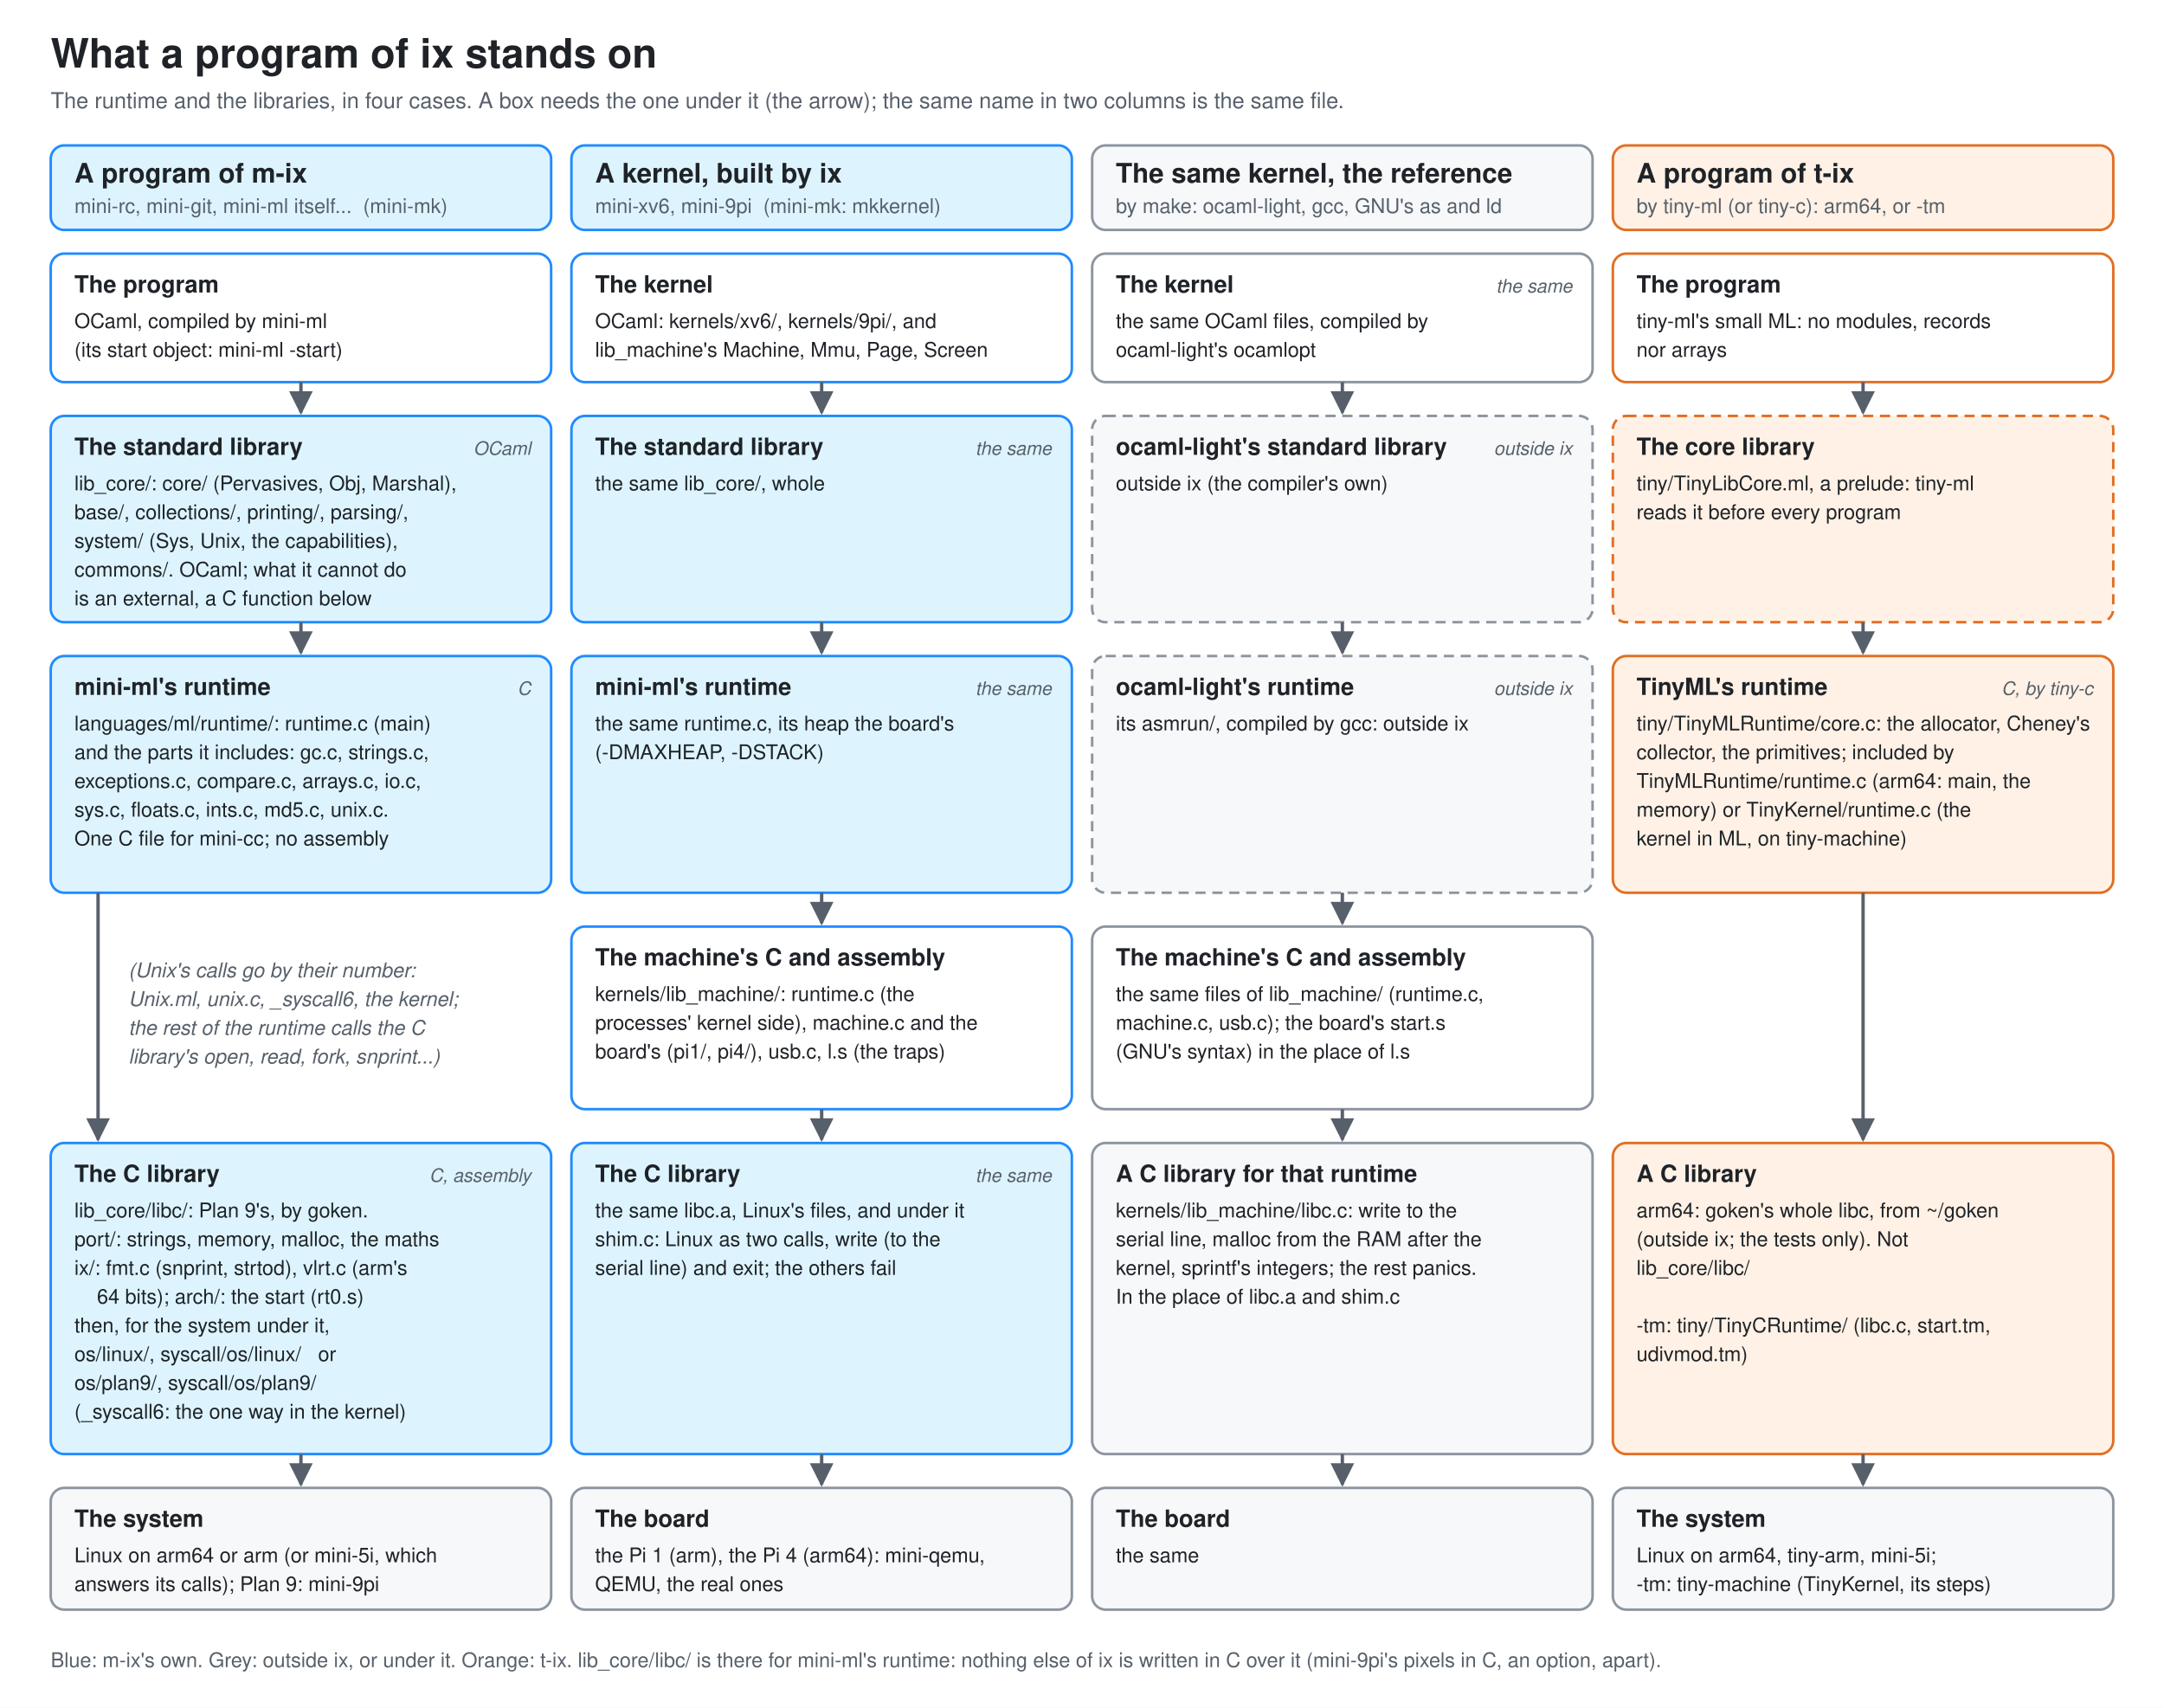
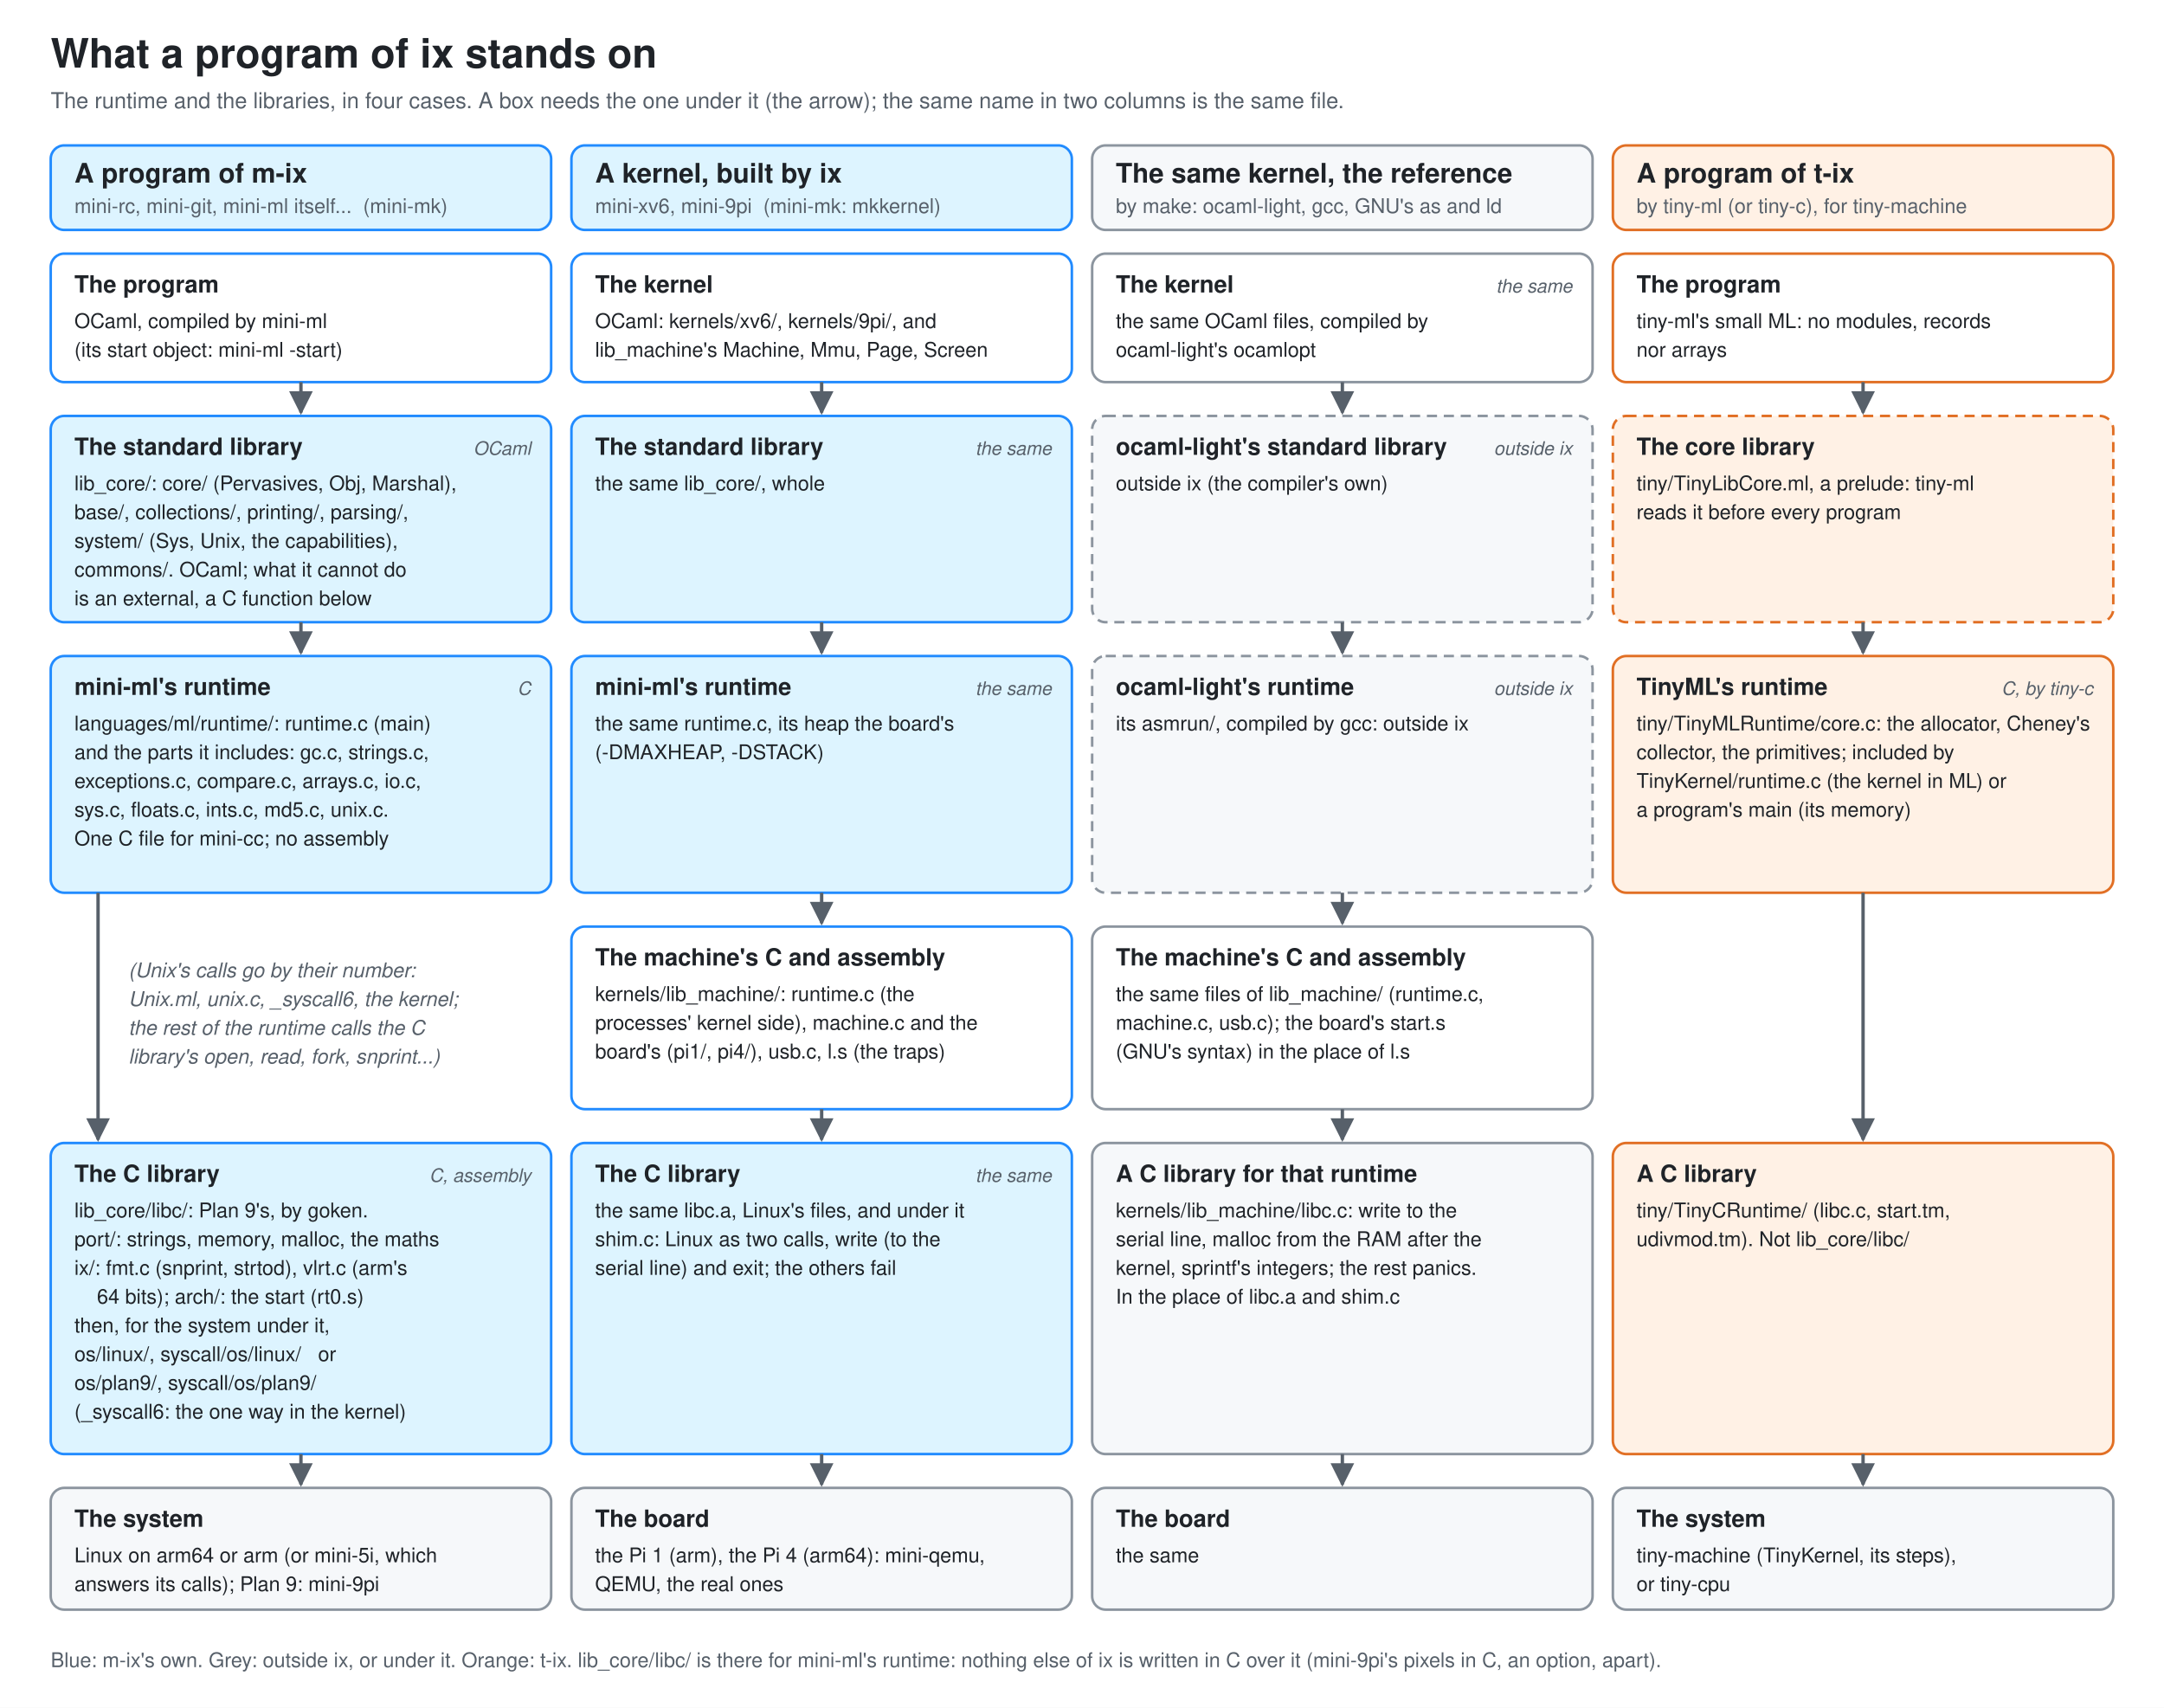
<svg xmlns="http://www.w3.org/2000/svg" viewBox="0 0 1280 1010" width="1280" height="1010" font-family="-apple-system, BlinkMacSystemFont, 'Segoe UI', Helvetica, Arial, sans-serif">
  <defs>
    <marker id="a" viewBox="0 0 10 10" refX="9" refY="5" markerWidth="7" markerHeight="7" orient="auto-start-reverse">
      <path d="M0 0L10 5L0 10z" fill="#57606a" />
    </marker>
  </defs>
  <rect width="1280" height="1010" fill="#ffffff" />
  <text x="30" y="40" font-size="24" font-weight="600" fill="#1f2328" text-anchor="start" xml:space="preserve">What a program of ix stands on</text>
  <text x="30" y="64" font-size="13" font-weight="normal" fill="#57606a" text-anchor="start" xml:space="preserve">The runtime and the libraries, in four cases. A box needs the one under it (the arrow); the same name in two columns is the same file.</text>
  <rect x="30" y="86" width="296" height="50" rx="8" fill="#ddf4ff" stroke="#218bff" stroke-width="1.5" />
  <text x="44" y="108" font-size="16" font-weight="600" fill="#1f2328" text-anchor="start" xml:space="preserve">A program of m-ix</text>
  <text x="44" y="126" font-size="12" font-weight="normal" fill="#57606a" text-anchor="start" xml:space="preserve">mini-rc, mini-git, mini-ml itself...  (mini-mk)</text>
  <rect x="30" y="150" width="296" height="76" rx="8" fill="#ffffff" stroke="#218bff" stroke-width="1.5" />
  <text x="44" y="173" font-size="14" font-weight="600" fill="#1f2328" text-anchor="start" xml:space="preserve">The program</text>
  <text x="44" y="194" font-size="12" font-weight="normal" fill="#1f2328" text-anchor="start" xml:space="preserve">OCaml, compiled by mini-ml</text>
  <text x="44" y="211" font-size="12" font-weight="normal" fill="#1f2328" text-anchor="start" xml:space="preserve">(its start object: mini-ml -start)</text>
  <rect x="30" y="246" width="296" height="122" rx="8" fill="#ddf4ff" stroke="#218bff" stroke-width="1.5" />
  <text x="44" y="269" font-size="14" font-weight="600" fill="#1f2328" text-anchor="start" xml:space="preserve">The standard library</text>
  <text x="314" y="269" font-size="11" font-weight="normal" fill="#57606a" text-anchor="end" font-style="italic" xml:space="preserve">OCaml</text>
  <text x="44" y="290" font-size="12" font-weight="normal" fill="#1f2328" text-anchor="start" xml:space="preserve">lib_core/: core/ (Pervasives, Obj, Marshal),</text>
  <text x="44" y="307" font-size="12" font-weight="normal" fill="#1f2328" text-anchor="start" xml:space="preserve">base/, collections/, printing/, parsing/,</text>
  <text x="44" y="324" font-size="12" font-weight="normal" fill="#1f2328" text-anchor="start" xml:space="preserve">system/ (Sys, Unix, the capabilities),</text>
  <text x="44" y="341" font-size="12" font-weight="normal" fill="#1f2328" text-anchor="start" xml:space="preserve">commons/. OCaml; what it cannot do</text>
  <text x="44" y="358" font-size="12" font-weight="normal" fill="#1f2328" text-anchor="start" xml:space="preserve">is an external, a C function below</text>
  <rect x="30" y="388" width="296" height="140" rx="8" fill="#ddf4ff" stroke="#218bff" stroke-width="1.5" />
  <text x="44" y="411" font-size="14" font-weight="600" fill="#1f2328" text-anchor="start" xml:space="preserve">mini-ml's runtime</text>
  <text x="314" y="411" font-size="11" font-weight="normal" fill="#57606a" text-anchor="end" font-style="italic" xml:space="preserve">C</text>
  <text x="44" y="432" font-size="12" font-weight="normal" fill="#1f2328" text-anchor="start" xml:space="preserve">languages/ml/runtime/: runtime.c (main)</text>
  <text x="44" y="449" font-size="12" font-weight="normal" fill="#1f2328" text-anchor="start" xml:space="preserve">and the parts it includes: gc.c, strings.c,</text>
  <text x="44" y="466" font-size="12" font-weight="normal" fill="#1f2328" text-anchor="start" xml:space="preserve">exceptions.c, compare.c, arrays.c, io.c,</text>
  <text x="44" y="483" font-size="12" font-weight="normal" fill="#1f2328" text-anchor="start" xml:space="preserve">sys.c, floats.c, ints.c, md5.c, unix.c.</text>
  <text x="44" y="500" font-size="12" font-weight="normal" fill="#1f2328" text-anchor="start" xml:space="preserve">One C file for mini-cc; no assembly</text>
  <rect x="30" y="676" width="296" height="184" rx="8" fill="#ddf4ff" stroke="#218bff" stroke-width="1.5" />
  <text x="44" y="699" font-size="14" font-weight="600" fill="#1f2328" text-anchor="start" xml:space="preserve">The C library</text>
  <text x="314" y="699" font-size="11" font-weight="normal" fill="#57606a" text-anchor="end" font-style="italic" xml:space="preserve">C, assembly</text>
  <text x="44" y="720" font-size="12" font-weight="normal" fill="#1f2328" text-anchor="start" xml:space="preserve">lib_core/libc/: Plan 9's, by goken.</text>
  <text x="44" y="737" font-size="12" font-weight="normal" fill="#1f2328" text-anchor="start" xml:space="preserve">port/: strings, memory, malloc, the maths</text>
  <text x="44" y="754" font-size="12" font-weight="normal" fill="#1f2328" text-anchor="start" xml:space="preserve">ix/: fmt.c (snprint, strtod), vlrt.c (arm's</text>
  <text x="44" y="771" font-size="12" font-weight="normal" fill="#1f2328" text-anchor="start" xml:space="preserve">    64 bits); arch/: the start (rt0.s)</text>
  <text x="44" y="788" font-size="12" font-weight="normal" fill="#1f2328" text-anchor="start" xml:space="preserve">then, for the system under it,</text>
  <text x="44" y="805" font-size="12" font-weight="normal" fill="#1f2328" text-anchor="start" xml:space="preserve">os/linux/, syscall/os/linux/   or</text>
  <text x="44" y="822" font-size="12" font-weight="normal" fill="#1f2328" text-anchor="start" xml:space="preserve">os/plan9/, syscall/os/plan9/</text>
  <text x="44" y="839" font-size="12" font-weight="normal" fill="#1f2328" text-anchor="start" xml:space="preserve">(_syscall6: the one way in the kernel)</text>
  <rect x="30" y="880" width="296" height="72" rx="8" fill="#f6f8fa" stroke="#8c959f" stroke-width="1.5" />
  <text x="44" y="903" font-size="14" font-weight="600" fill="#1f2328" text-anchor="start" xml:space="preserve">The system</text>
  <text x="44" y="924" font-size="12" font-weight="normal" fill="#1f2328" text-anchor="start" xml:space="preserve">Linux on arm64 or arm (or mini-5i, which</text>
  <text x="44" y="941" font-size="12" font-weight="normal" fill="#1f2328" text-anchor="start" xml:space="preserve">answers its calls); Plan 9: mini-9pi</text>
  <line x1="178" y1="226" x2="178" y2="244" stroke="#57606a" stroke-width="2" marker-end="url(#a)" />
  <line x1="178" y1="368" x2="178" y2="386" stroke="#57606a" stroke-width="2" marker-end="url(#a)" />
  <line x1="58" y1="528" x2="58" y2="674" stroke="#57606a" stroke-width="2" marker-end="url(#a)" />
  <line x1="178" y1="860" x2="178" y2="878" stroke="#57606a" stroke-width="2" marker-end="url(#a)" />
  <text x="76" y="578" font-size="12" font-weight="normal" fill="#57606a" text-anchor="start" font-style="italic" xml:space="preserve">(Unix's calls go by their number:</text>
  <text x="76" y="595" font-size="12" font-weight="normal" fill="#57606a" text-anchor="start" font-style="italic" xml:space="preserve">Unix.ml, unix.c, _syscall6, the kernel;</text>
  <text x="76" y="612" font-size="12" font-weight="normal" fill="#57606a" text-anchor="start" font-style="italic" xml:space="preserve">the rest of the runtime calls the C</text>
  <text x="76" y="629" font-size="12" font-weight="normal" fill="#57606a" text-anchor="start" font-style="italic" xml:space="preserve">library's open, read, fork, snprint...)</text>
  <rect x="338" y="86" width="296" height="50" rx="8" fill="#ddf4ff" stroke="#218bff" stroke-width="1.5" />
  <text x="352" y="108" font-size="16" font-weight="600" fill="#1f2328" text-anchor="start" xml:space="preserve">A kernel, built by ix</text>
  <text x="352" y="126" font-size="12" font-weight="normal" fill="#57606a" text-anchor="start" xml:space="preserve">mini-xv6, mini-9pi  (mini-mk: mkkernel)</text>
  <rect x="338" y="150" width="296" height="76" rx="8" fill="#ffffff" stroke="#218bff" stroke-width="1.5" />
  <text x="352" y="173" font-size="14" font-weight="600" fill="#1f2328" text-anchor="start" xml:space="preserve">The kernel</text>
  <text x="352" y="194" font-size="12" font-weight="normal" fill="#1f2328" text-anchor="start" xml:space="preserve">OCaml: kernels/xv6/, kernels/9pi/, and</text>
  <text x="352" y="211" font-size="12" font-weight="normal" fill="#1f2328" text-anchor="start" xml:space="preserve">lib_machine's Machine, Mmu, Page, Screen</text>
  <rect x="338" y="246" width="296" height="122" rx="8" fill="#ddf4ff" stroke="#218bff" stroke-width="1.5" />
  <text x="352" y="269" font-size="14" font-weight="600" fill="#1f2328" text-anchor="start" xml:space="preserve">The standard library</text>
  <text x="622" y="269" font-size="11" font-weight="normal" fill="#57606a" text-anchor="end" font-style="italic" xml:space="preserve">the same</text>
  <text x="352" y="290" font-size="12" font-weight="normal" fill="#1f2328" text-anchor="start" xml:space="preserve">the same lib_core/, whole</text>
  <rect x="338" y="388" width="296" height="140" rx="8" fill="#ddf4ff" stroke="#218bff" stroke-width="1.5" />
  <text x="352" y="411" font-size="14" font-weight="600" fill="#1f2328" text-anchor="start" xml:space="preserve">mini-ml's runtime</text>
  <text x="622" y="411" font-size="11" font-weight="normal" fill="#57606a" text-anchor="end" font-style="italic" xml:space="preserve">the same</text>
  <text x="352" y="432" font-size="12" font-weight="normal" fill="#1f2328" text-anchor="start" xml:space="preserve">the same runtime.c, its heap the board's</text>
  <text x="352" y="449" font-size="12" font-weight="normal" fill="#1f2328" text-anchor="start" xml:space="preserve">(-DMAXHEAP, -DSTACK)</text>
  <rect x="338" y="548" width="296" height="108" rx="8" fill="#ffffff" stroke="#218bff" stroke-width="1.5" />
  <text x="352" y="571" font-size="14" font-weight="600" fill="#1f2328" text-anchor="start" xml:space="preserve">The machine's C and assembly</text>
  <text x="352" y="592" font-size="12" font-weight="normal" fill="#1f2328" text-anchor="start" xml:space="preserve">kernels/lib_machine/: runtime.c (the</text>
  <text x="352" y="609" font-size="12" font-weight="normal" fill="#1f2328" text-anchor="start" xml:space="preserve">processes' kernel side), machine.c and the</text>
  <text x="352" y="626" font-size="12" font-weight="normal" fill="#1f2328" text-anchor="start" xml:space="preserve">board's (pi1/, pi4/), usb.c, l.s (the traps)</text>
  <rect x="338" y="676" width="296" height="184" rx="8" fill="#ddf4ff" stroke="#218bff" stroke-width="1.5" />
  <text x="352" y="699" font-size="14" font-weight="600" fill="#1f2328" text-anchor="start" xml:space="preserve">The C library</text>
  <text x="622" y="699" font-size="11" font-weight="normal" fill="#57606a" text-anchor="end" font-style="italic" xml:space="preserve">the same</text>
  <text x="352" y="720" font-size="12" font-weight="normal" fill="#1f2328" text-anchor="start" xml:space="preserve">the same libc.a, Linux's files, and under it</text>
  <text x="352" y="737" font-size="12" font-weight="normal" fill="#1f2328" text-anchor="start" xml:space="preserve">shim.c: Linux as two calls, write (to the</text>
  <text x="352" y="754" font-size="12" font-weight="normal" fill="#1f2328" text-anchor="start" xml:space="preserve">serial line) and exit; the others fail</text>
  <rect x="338" y="880" width="296" height="72" rx="8" fill="#f6f8fa" stroke="#8c959f" stroke-width="1.5" />
  <text x="352" y="903" font-size="14" font-weight="600" fill="#1f2328" text-anchor="start" xml:space="preserve">The board</text>
  <text x="352" y="924" font-size="12" font-weight="normal" fill="#1f2328" text-anchor="start" xml:space="preserve">the Pi 1 (arm), the Pi 4 (arm64): mini-qemu,</text>
  <text x="352" y="941" font-size="12" font-weight="normal" fill="#1f2328" text-anchor="start" xml:space="preserve">QEMU, the real ones</text>
  <line x1="486" y1="226" x2="486" y2="244" stroke="#57606a" stroke-width="2" marker-end="url(#a)" />
  <line x1="486" y1="368" x2="486" y2="386" stroke="#57606a" stroke-width="2" marker-end="url(#a)" />
  <line x1="486" y1="528" x2="486" y2="546" stroke="#57606a" stroke-width="2" marker-end="url(#a)" />
  <line x1="486" y1="656" x2="486" y2="674" stroke="#57606a" stroke-width="2" marker-end="url(#a)" />
  <line x1="486" y1="860" x2="486" y2="878" stroke="#57606a" stroke-width="2" marker-end="url(#a)" />
  <rect x="646" y="86" width="296" height="50" rx="8" fill="#f6f8fa" stroke="#8c959f" stroke-width="1.5" />
  <text x="660" y="108" font-size="16" font-weight="600" fill="#1f2328" text-anchor="start" xml:space="preserve">The same kernel, the reference</text>
  <text x="660" y="126" font-size="12" font-weight="normal" fill="#57606a" text-anchor="start" xml:space="preserve">by make: ocaml-light, gcc, GNU's as and ld</text>
  <rect x="646" y="150" width="296" height="76" rx="8" fill="#ffffff" stroke="#8c959f" stroke-width="1.5" />
  <text x="660" y="173" font-size="14" font-weight="600" fill="#1f2328" text-anchor="start" xml:space="preserve">The kernel</text>
  <text x="930" y="173" font-size="11" font-weight="normal" fill="#57606a" text-anchor="end" font-style="italic" xml:space="preserve">the same</text>
  <text x="660" y="194" font-size="12" font-weight="normal" fill="#1f2328" text-anchor="start" xml:space="preserve">the same OCaml files, compiled by</text>
  <text x="660" y="211" font-size="12" font-weight="normal" fill="#1f2328" text-anchor="start" xml:space="preserve">ocaml-light's ocamlopt</text>
  <rect x="646" y="246" width="296" height="122" rx="8" fill="#f6f8fa" stroke="#8c959f" stroke-width="1.5" stroke-dasharray="6 4" />
  <text x="660" y="269" font-size="14" font-weight="600" fill="#1f2328" text-anchor="start" xml:space="preserve">ocaml-light's standard library</text>
  <text x="930" y="269" font-size="11" font-weight="normal" fill="#57606a" text-anchor="end" font-style="italic" xml:space="preserve">outside ix</text>
  <text x="660" y="290" font-size="12" font-weight="normal" fill="#1f2328" text-anchor="start" xml:space="preserve">outside ix (the compiler's own)</text>
  <rect x="646" y="388" width="296" height="140" rx="8" fill="#f6f8fa" stroke="#8c959f" stroke-width="1.5" stroke-dasharray="6 4" />
  <text x="660" y="411" font-size="14" font-weight="600" fill="#1f2328" text-anchor="start" xml:space="preserve">ocaml-light's runtime</text>
  <text x="930" y="411" font-size="11" font-weight="normal" fill="#57606a" text-anchor="end" font-style="italic" xml:space="preserve">outside ix</text>
  <text x="660" y="432" font-size="12" font-weight="normal" fill="#1f2328" text-anchor="start" xml:space="preserve">its asmrun/, compiled by gcc: outside ix</text>
  <rect x="646" y="548" width="296" height="108" rx="8" fill="#ffffff" stroke="#8c959f" stroke-width="1.5" />
  <text x="660" y="571" font-size="14" font-weight="600" fill="#1f2328" text-anchor="start" xml:space="preserve">The machine's C and assembly</text>
  <text x="660" y="592" font-size="12" font-weight="normal" fill="#1f2328" text-anchor="start" xml:space="preserve">the same files of lib_machine/ (runtime.c,</text>
  <text x="660" y="609" font-size="12" font-weight="normal" fill="#1f2328" text-anchor="start" xml:space="preserve">machine.c, usb.c); the board's start.s</text>
  <text x="660" y="626" font-size="12" font-weight="normal" fill="#1f2328" text-anchor="start" xml:space="preserve">(GNU's syntax) in the place of l.s</text>
  <rect x="646" y="676" width="296" height="184" rx="8" fill="#f6f8fa" stroke="#8c959f" stroke-width="1.5" />
  <text x="660" y="699" font-size="14" font-weight="600" fill="#1f2328" text-anchor="start" xml:space="preserve">A C library for that runtime</text>
  <text x="660" y="720" font-size="12" font-weight="normal" fill="#1f2328" text-anchor="start" xml:space="preserve">kernels/lib_machine/libc.c: write to the</text>
  <text x="660" y="737" font-size="12" font-weight="normal" fill="#1f2328" text-anchor="start" xml:space="preserve">serial line, malloc from the RAM after the</text>
  <text x="660" y="754" font-size="12" font-weight="normal" fill="#1f2328" text-anchor="start" xml:space="preserve">kernel, sprintf's integers; the rest panics.</text>
  <text x="660" y="771" font-size="12" font-weight="normal" fill="#1f2328" text-anchor="start" xml:space="preserve">In the place of libc.a and shim.c</text>
  <rect x="646" y="880" width="296" height="72" rx="8" fill="#f6f8fa" stroke="#8c959f" stroke-width="1.5" />
  <text x="660" y="903" font-size="14" font-weight="600" fill="#1f2328" text-anchor="start" xml:space="preserve">The board</text>
  <text x="660" y="924" font-size="12" font-weight="normal" fill="#1f2328" text-anchor="start" xml:space="preserve">the same</text>
  <line x1="794" y1="226" x2="794" y2="244" stroke="#57606a" stroke-width="2" marker-end="url(#a)" />
  <line x1="794" y1="368" x2="794" y2="386" stroke="#57606a" stroke-width="2" marker-end="url(#a)" />
  <line x1="794" y1="528" x2="794" y2="546" stroke="#57606a" stroke-width="2" marker-end="url(#a)" />
  <line x1="794" y1="656" x2="794" y2="674" stroke="#57606a" stroke-width="2" marker-end="url(#a)" />
  <line x1="794" y1="860" x2="794" y2="878" stroke="#57606a" stroke-width="2" marker-end="url(#a)" />
  <rect x="954" y="86" width="296" height="50" rx="8" fill="#fff1e5" stroke="#e16f24" stroke-width="1.5" />
  <text x="968" y="108" font-size="16" font-weight="600" fill="#1f2328" text-anchor="start" xml:space="preserve">A program of t-ix</text>
-   <text x="968" y="126" font-size="12" font-weight="normal" fill="#57606a" text-anchor="start" xml:space="preserve">by tiny-ml (or tiny-c): arm64, or -tm</text>
+   <text x="968" y="126" font-size="12" font-weight="normal" fill="#57606a" text-anchor="start" xml:space="preserve">by tiny-ml (or tiny-c), for tiny-machine</text>
  <rect x="954" y="150" width="296" height="76" rx="8" fill="#ffffff" stroke="#e16f24" stroke-width="1.5" />
  <text x="968" y="173" font-size="14" font-weight="600" fill="#1f2328" text-anchor="start" xml:space="preserve">The program</text>
  <text x="968" y="194" font-size="12" font-weight="normal" fill="#1f2328" text-anchor="start" xml:space="preserve">tiny-ml's small ML: no modules, records</text>
  <text x="968" y="211" font-size="12" font-weight="normal" fill="#1f2328" text-anchor="start" xml:space="preserve">nor arrays</text>
  <rect x="954" y="246" width="296" height="122" rx="8" fill="#fff1e5" stroke="#e16f24" stroke-width="1.5" stroke-dasharray="6 4" />
  <text x="968" y="269" font-size="14" font-weight="600" fill="#1f2328" text-anchor="start" xml:space="preserve">The core library</text>
  <text x="968" y="290" font-size="12" font-weight="normal" fill="#1f2328" text-anchor="start" xml:space="preserve">tiny/TinyLibCore.ml, a prelude: tiny-ml</text>
  <text x="968" y="307" font-size="12" font-weight="normal" fill="#1f2328" text-anchor="start" xml:space="preserve">reads it before every program</text>
  <rect x="954" y="388" width="296" height="140" rx="8" fill="#fff1e5" stroke="#e16f24" stroke-width="1.5" />
  <text x="968" y="411" font-size="14" font-weight="600" fill="#1f2328" text-anchor="start" xml:space="preserve">TinyML's runtime</text>
  <text x="1238" y="411" font-size="11" font-weight="normal" fill="#57606a" text-anchor="end" font-style="italic" xml:space="preserve">C, by tiny-c</text>
  <text x="968" y="432" font-size="12" font-weight="normal" fill="#1f2328" text-anchor="start" xml:space="preserve">tiny/TinyMLRuntime/core.c: the allocator, Cheney's</text>
  <text x="968" y="449" font-size="12" font-weight="normal" fill="#1f2328" text-anchor="start" xml:space="preserve">collector, the primitives; included by</text>
-   <text x="968" y="466" font-size="12" font-weight="normal" fill="#1f2328" text-anchor="start" xml:space="preserve">TinyMLRuntime/runtime.c (arm64: main, the</text>
-   <text x="968" y="483" font-size="12" font-weight="normal" fill="#1f2328" text-anchor="start" xml:space="preserve">memory) or TinyKernel/runtime.c (the</text>
-   <text x="968" y="500" font-size="12" font-weight="normal" fill="#1f2328" text-anchor="start" xml:space="preserve">kernel in ML, on tiny-machine)</text>
+   <text x="968" y="466" font-size="12" font-weight="normal" fill="#1f2328" text-anchor="start" xml:space="preserve">TinyKernel/runtime.c (the kernel in ML) or</text>
+   <text x="968" y="483" font-size="12" font-weight="normal" fill="#1f2328" text-anchor="start" xml:space="preserve">a program's main (its memory)</text>
+   <text x="968" y="500" font-size="12" font-weight="normal" fill="#1f2328" text-anchor="start" xml:space="preserve" />
  <rect x="954" y="676" width="296" height="184" rx="8" fill="#fff1e5" stroke="#e16f24" stroke-width="1.5" />
  <text x="968" y="699" font-size="14" font-weight="600" fill="#1f2328" text-anchor="start" xml:space="preserve">A C library</text>
-   <text x="968" y="720" font-size="12" font-weight="normal" fill="#1f2328" text-anchor="start" xml:space="preserve">arm64: goken's whole libc, from ~/goken</text>
-   <text x="968" y="737" font-size="12" font-weight="normal" fill="#1f2328" text-anchor="start" xml:space="preserve">(outside ix; the tests only). Not</text>
-   <text x="968" y="754" font-size="12" font-weight="normal" fill="#1f2328" text-anchor="start" xml:space="preserve">lib_core/libc/</text>
+   <text x="968" y="720" font-size="12" font-weight="normal" fill="#1f2328" text-anchor="start" xml:space="preserve">tiny/TinyCRuntime/ (libc.c, start.tm,</text>
+   <text x="968" y="737" font-size="12" font-weight="normal" fill="#1f2328" text-anchor="start" xml:space="preserve">udivmod.tm). Not lib_core/libc/</text>
+   <text x="968" y="754" font-size="12" font-weight="normal" fill="#1f2328" text-anchor="start" xml:space="preserve" />
  <text x="968" y="771" font-size="12" font-weight="normal" fill="#1f2328" text-anchor="start" xml:space="preserve" />
-   <text x="968" y="788" font-size="12" font-weight="normal" fill="#1f2328" text-anchor="start" xml:space="preserve">-tm: tiny/TinyCRuntime/ (libc.c, start.tm,</text>
-   <text x="968" y="805" font-size="12" font-weight="normal" fill="#1f2328" text-anchor="start" xml:space="preserve">udivmod.tm)</text>
+   <text x="968" y="788" font-size="12" font-weight="normal" fill="#1f2328" text-anchor="start" xml:space="preserve" />
+   <text x="968" y="805" font-size="12" font-weight="normal" fill="#1f2328" text-anchor="start" xml:space="preserve" />
  <rect x="954" y="880" width="296" height="72" rx="8" fill="#f6f8fa" stroke="#8c959f" stroke-width="1.5" />
  <text x="968" y="903" font-size="14" font-weight="600" fill="#1f2328" text-anchor="start" xml:space="preserve">The system</text>
-   <text x="968" y="924" font-size="12" font-weight="normal" fill="#1f2328" text-anchor="start" xml:space="preserve">Linux on arm64, tiny-arm, mini-5i;</text>
-   <text x="968" y="941" font-size="12" font-weight="normal" fill="#1f2328" text-anchor="start" xml:space="preserve">-tm: tiny-machine (TinyKernel, its steps)</text>
+   <text x="968" y="924" font-size="12" font-weight="normal" fill="#1f2328" text-anchor="start" xml:space="preserve">tiny-machine (TinyKernel, its steps),</text>
+   <text x="968" y="941" font-size="12" font-weight="normal" fill="#1f2328" text-anchor="start" xml:space="preserve">or tiny-cpu</text>
  <line x1="1102" y1="226" x2="1102" y2="244" stroke="#57606a" stroke-width="2" marker-end="url(#a)" />
  <line x1="1102" y1="368" x2="1102" y2="386" stroke="#57606a" stroke-width="2" marker-end="url(#a)" />
  <line x1="1102" y1="528" x2="1102" y2="674" stroke="#57606a" stroke-width="2" marker-end="url(#a)" />
  <line x1="1102" y1="860" x2="1102" y2="878" stroke="#57606a" stroke-width="2" marker-end="url(#a)" />
  <text x="30" y="986" font-size="12" font-weight="normal" fill="#57606a" text-anchor="start" xml:space="preserve">Blue: m-ix's own. Grey: outside ix, or under it. Orange: t-ix. lib_core/libc/ is there for mini-ml's runtime: nothing else of ix is written in C over it (mini-9pi's pixels in C, an option, apart).</text>
</svg>
